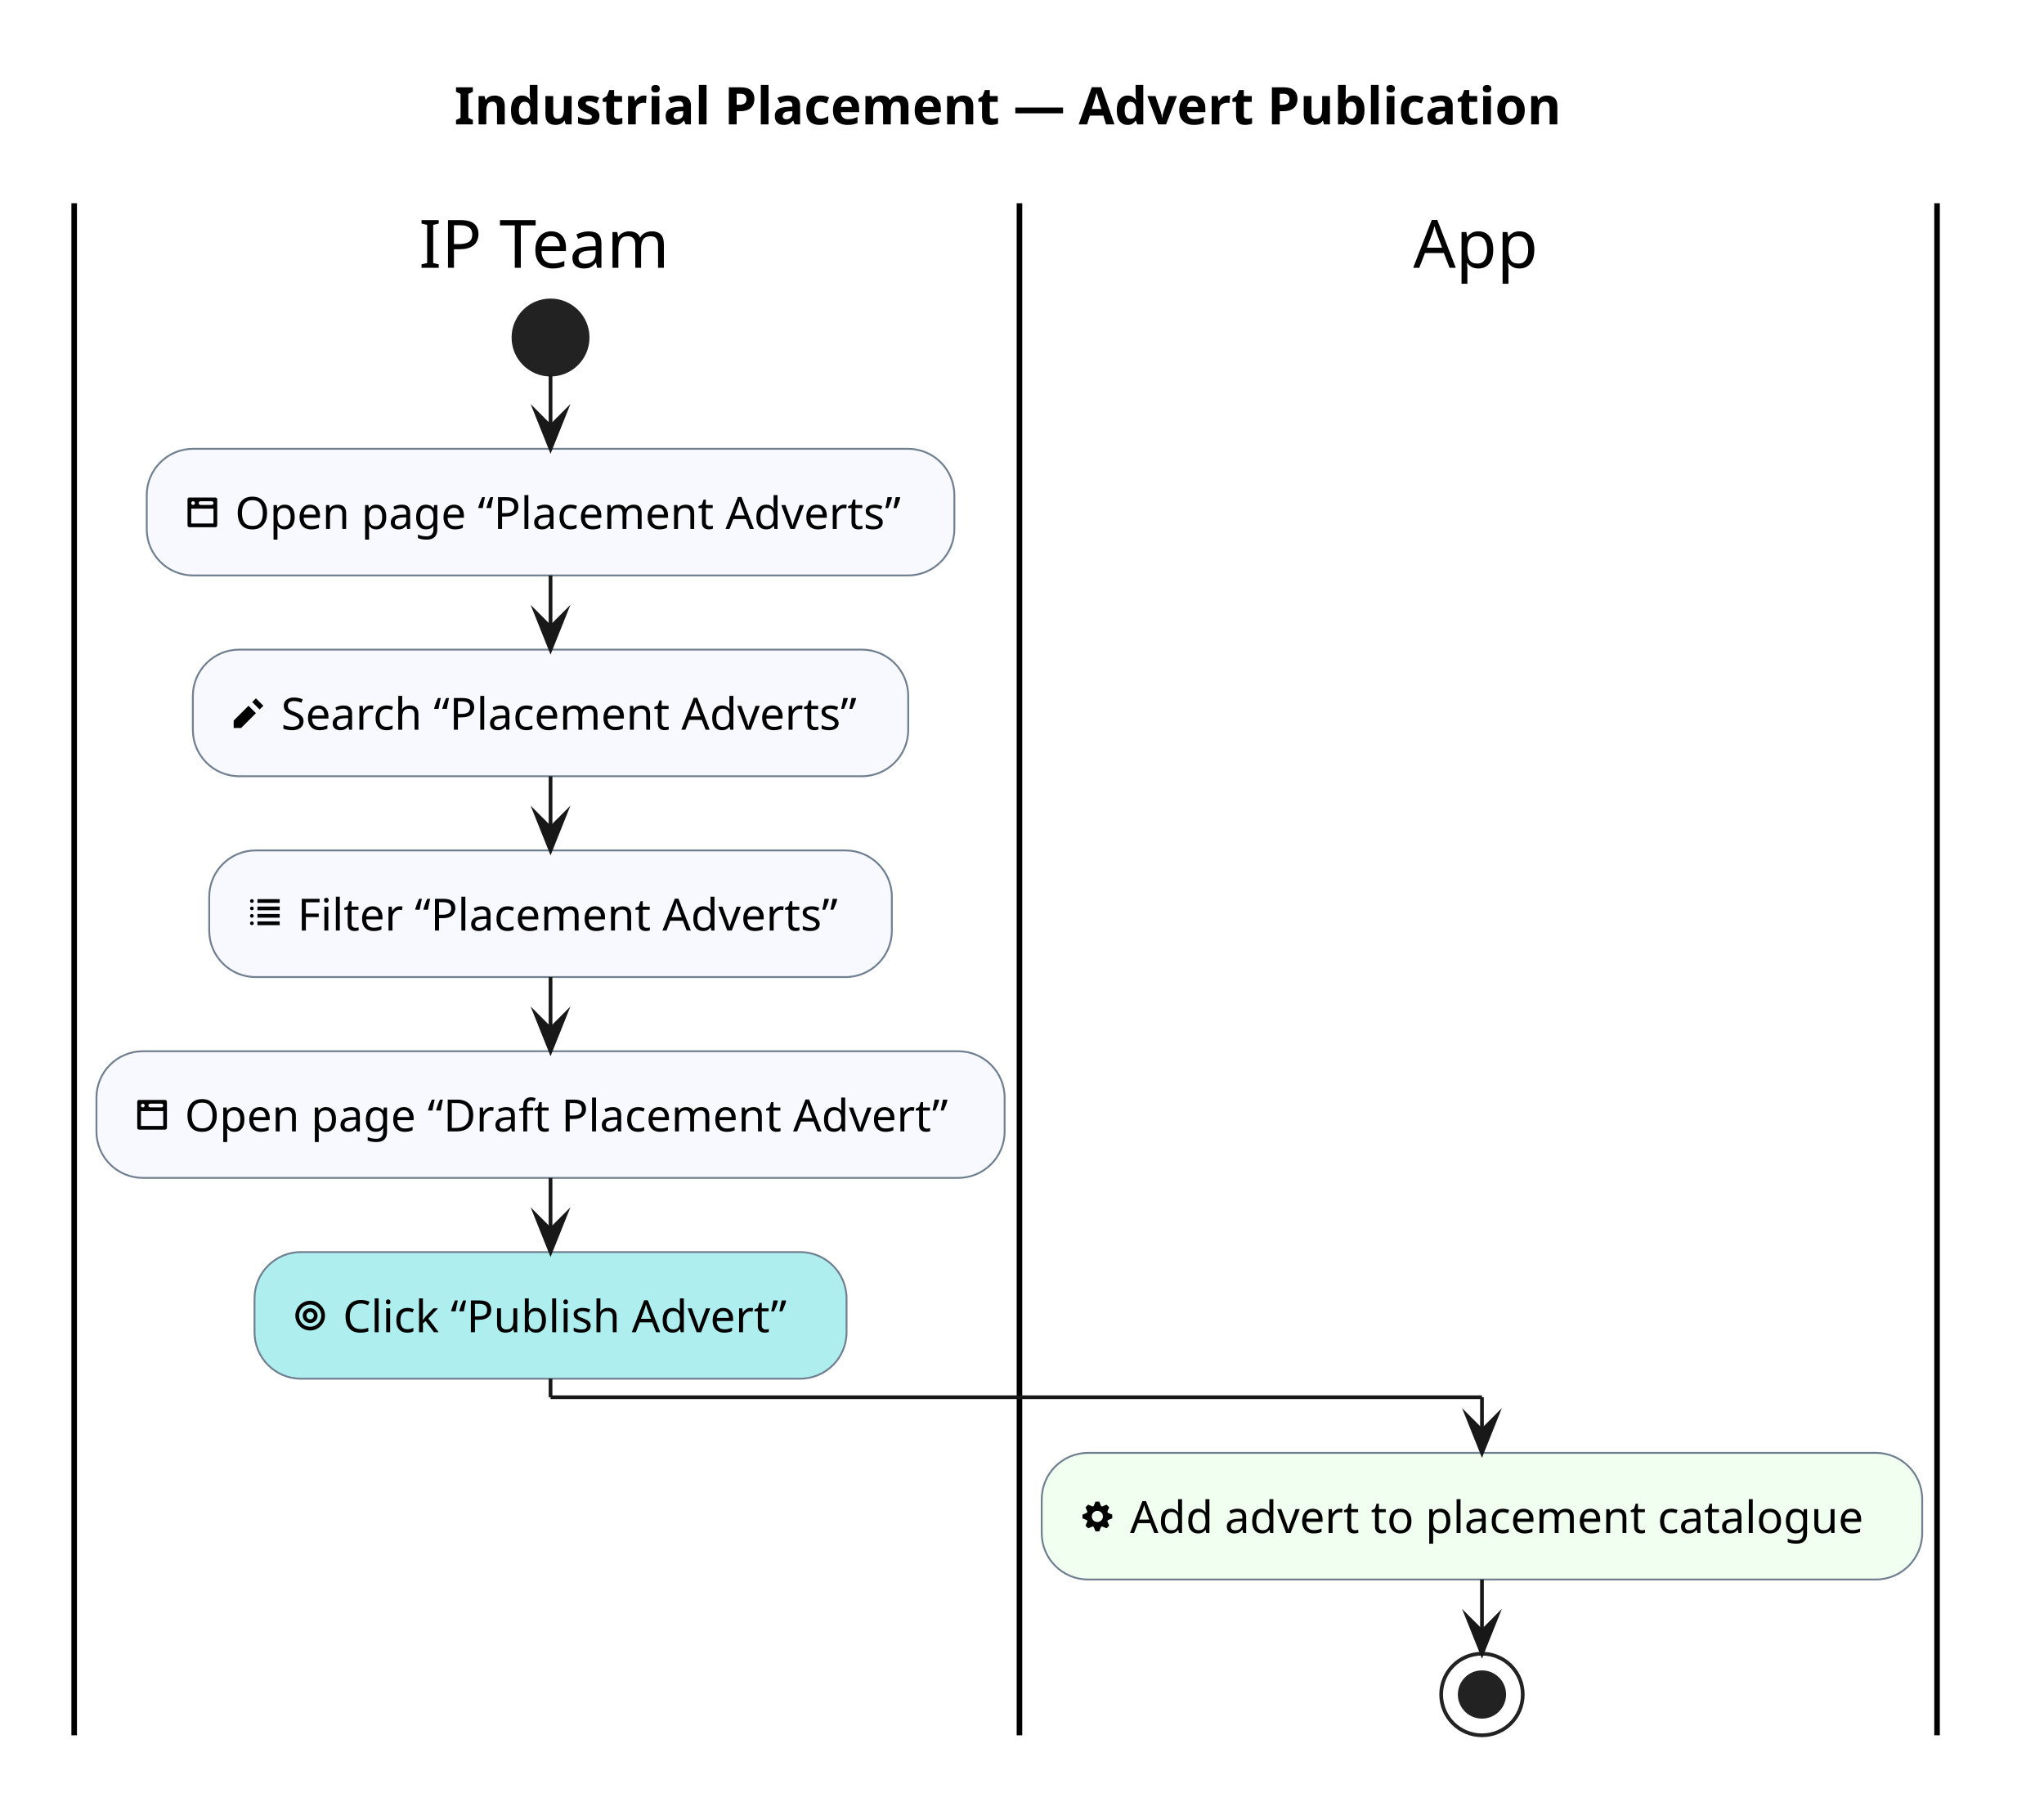
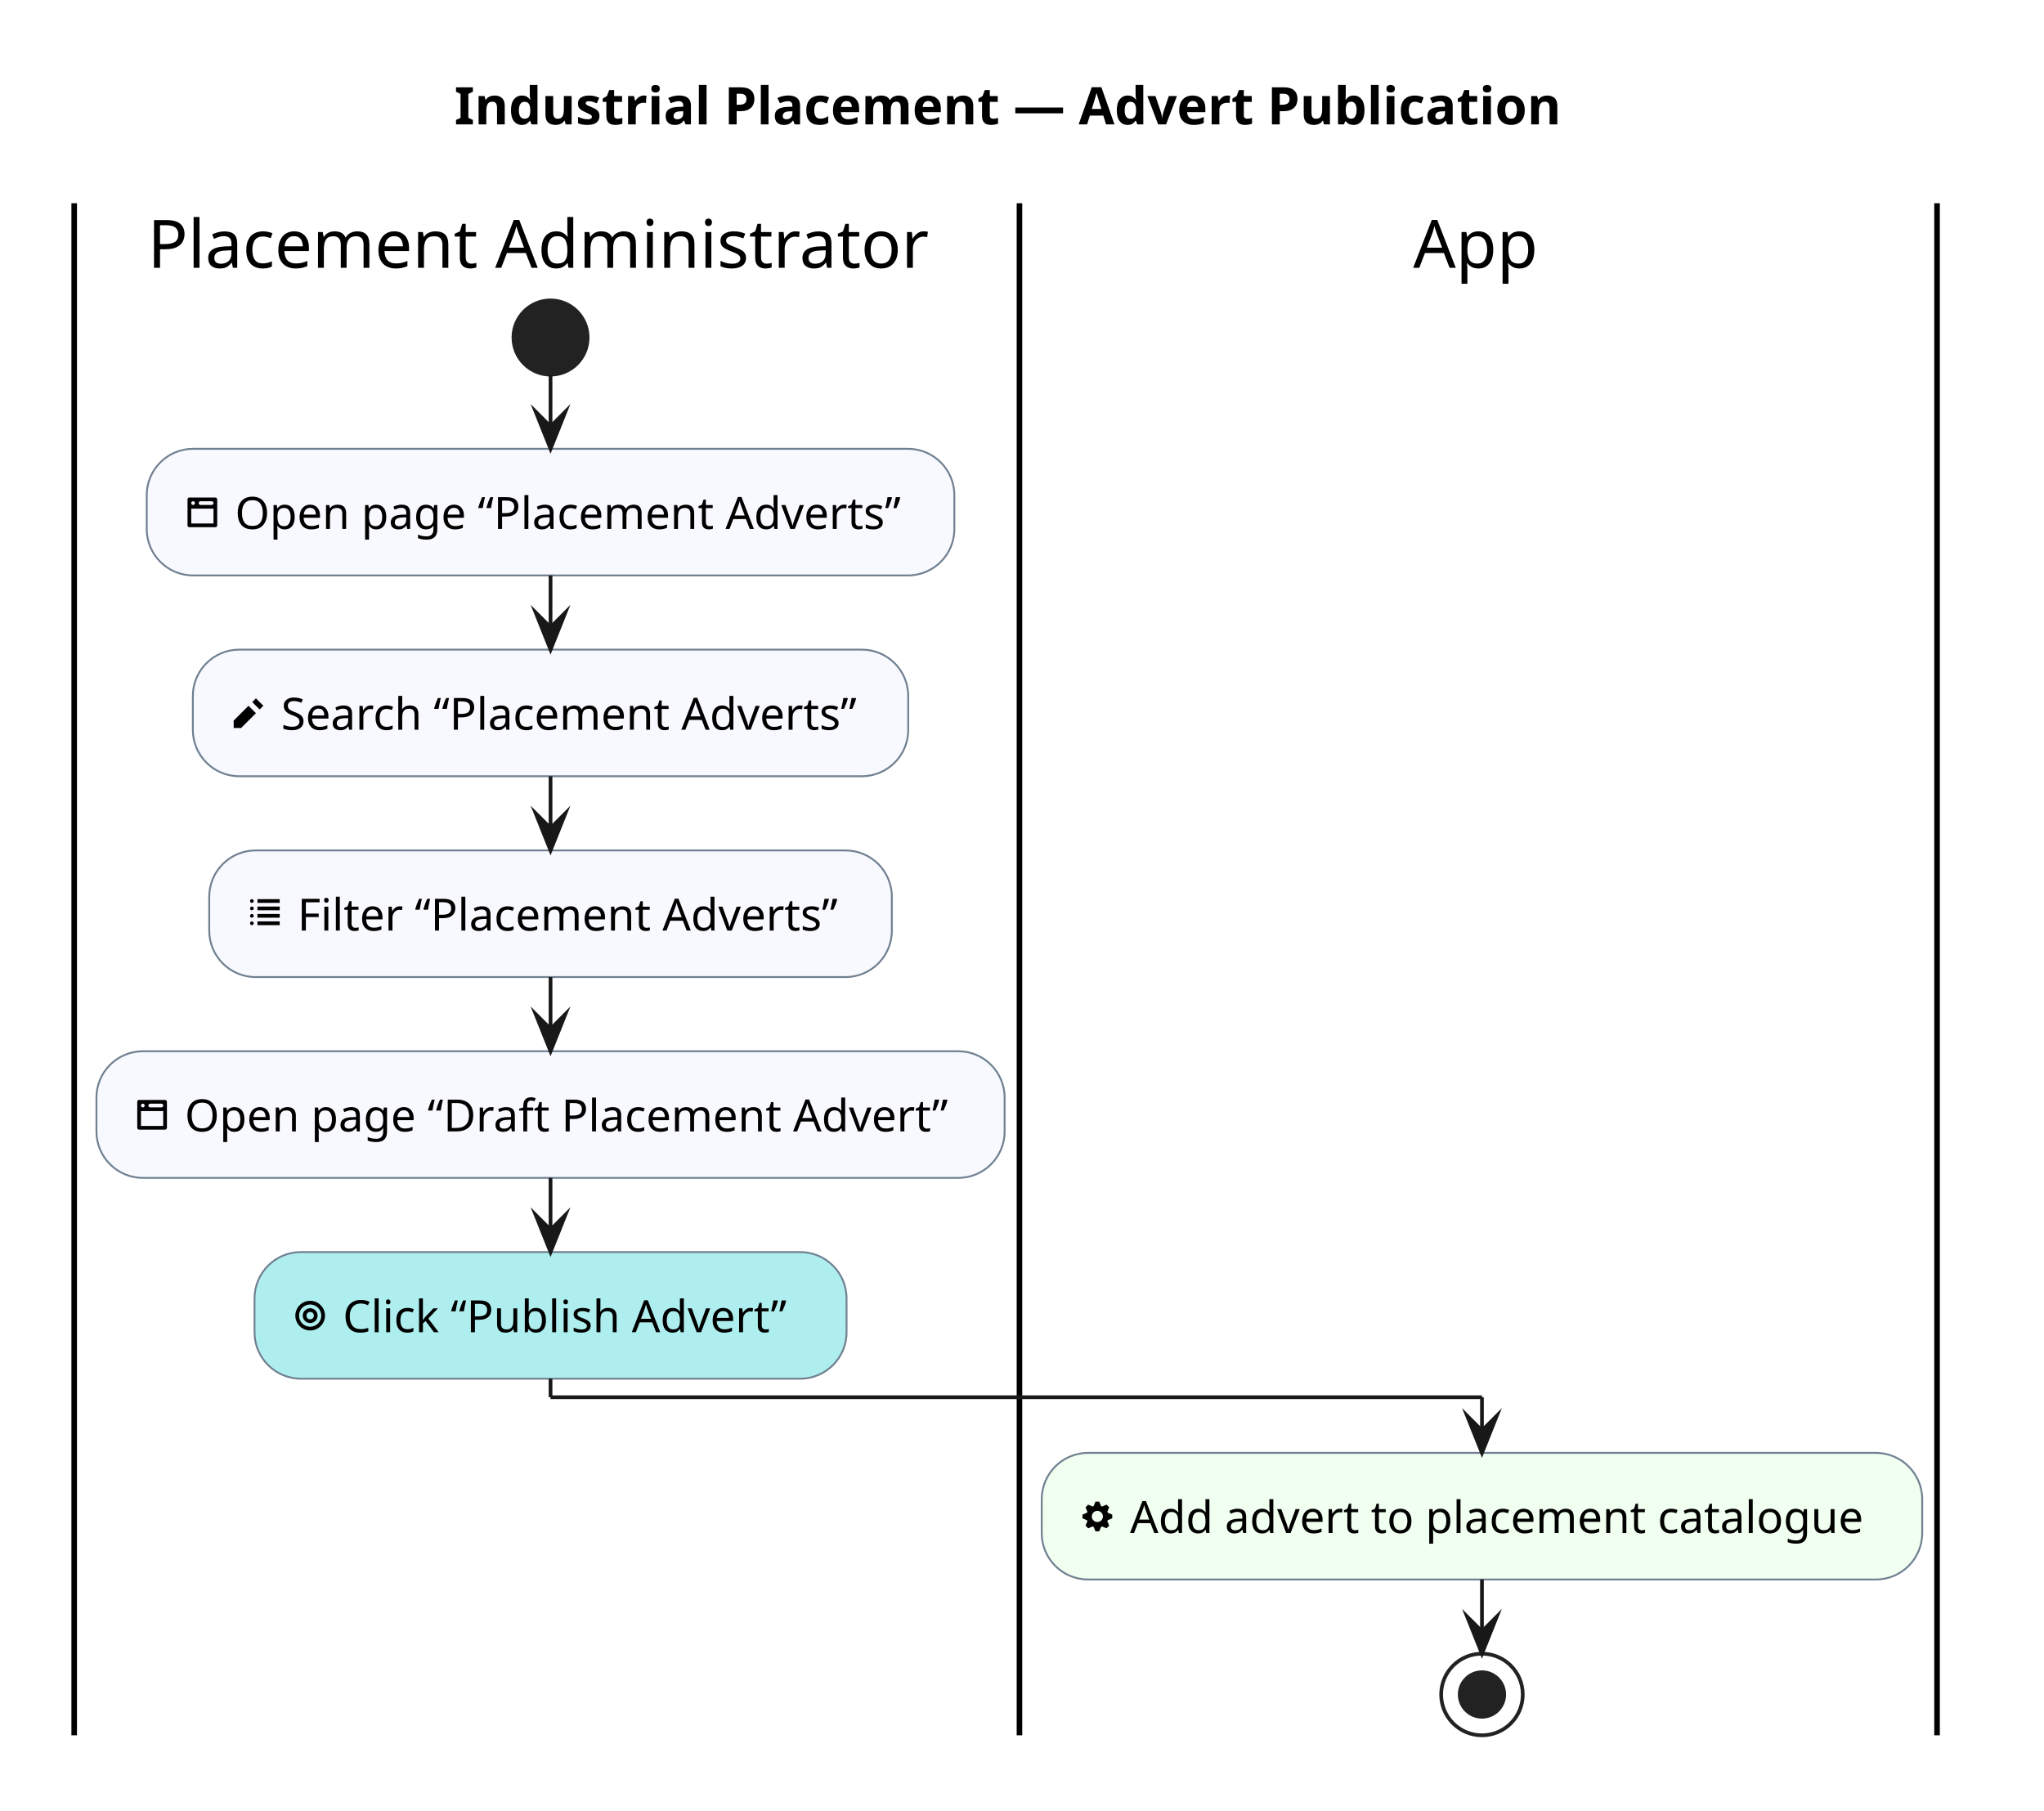
<svg xmlns="http://www.w3.org/2000/svg" contentStyleType="text/css" data-diagram-type="ACTIVITY" height="488px" preserveAspectRatio="none" style="width:551px;height:488px;background:#FFFFFF;" version="1.1" viewBox="0 0 551 488" width="551px" zoomAndPan="magnify">
  <defs />
  <g>
    <g class="title" data-source-line="2">
      <text fill="#000000" font-family="sans-serif" font-size="14" font-weight="700" lengthAdjust="spacing" textLength="304.062" x="122.477" y="33.535">Industrial Placement — Advert Publication</text>
    </g>
    <rect fill="none" height="21.199" style="stroke:none;stroke-width:1;" width="504.016" x="20" y="54.785" />
    <ellipse cx="148.408" cy="90.984" fill="#222222" rx="10" ry="10" style="stroke:#222222;stroke-width:1;" />
    <rect fill="#F8F8FF" height="34.133" rx="12.5" ry="12.5" style="stroke:#708090;stroke-width:0.5;" width="217.711" x="39.553" y="120.984" />
    <path d="M50.893,134.117 A0.5,0.5 0 0 0 50.553,134.617 L50.553,141.617 A0.5,0.5 0 0 0 51.053,142.117 L58.053,142.117 A0.5,0.5 0 0 0 58.553,141.617 L58.553,134.617 A0.5,0.5 0 0 0 58.053,134.117 L51.053,134.117 A0.5,0.5 0 0 0 50.963,134.117 A0.5,0.5 0 0 0 50.903,134.117 M52.053,135.117 C52.333,135.117 52.553,135.337 52.553,135.617 C52.553,135.897 52.333,136.117 52.053,136.117 C51.773,136.117 51.553,135.897 51.553,135.617 C51.553,135.337 51.773,135.117 52.053,135.117 M54.053,135.117 L57.053,135.117 C57.333,135.117 57.553,135.337 57.553,135.617 C57.553,135.897 57.333,136.117 57.053,136.117 L54.053,136.117 C53.773,136.117 53.553,135.897 53.553,135.617 C53.553,135.337 53.773,135.117 54.053,135.117 M51.553,137.117 L57.553,137.117 L57.553,141.117 L51.553,141.117 L51.553,137.117" fill="#000000" />
    <text fill="#000000" font-family="sans-serif" font-size="12" lengthAdjust="spacing" textLength="183.914" x="63.35" y="142.586">Open page “Placement Adverts”</text>
    <rect fill="#F8F8FF" height="34.133" rx="12.5" ry="12.5" style="stroke:#708090;stroke-width:0.5;" width="192.838" x="51.989" y="175.117" />
    <path d="M68.989,188.25 L67.989,189.25 L69.989,191.25 L70.989,190.25 L68.989,188.25 M66.989,190.25 L62.989,194.25 L62.989,196.25 L64.989,196.25 L68.989,192.25 L66.989,190.25" fill="#000000" />
    <text fill="#000000" font-family="sans-serif" font-size="12" lengthAdjust="spacing" textLength="159.041" x="75.786" y="196.719">Search “Placement Adverts”</text>
    <rect fill="#F8F8FF" height="34.133" rx="12.5" ry="12.5" style="stroke:#708090;stroke-width:0.5;" width="184.014" x="56.401" y="229.25" />
    <path d="M67.901,242.383 C67.621,242.383 67.401,242.603 67.401,242.883 C67.401,243.163 67.621,243.383 67.901,243.383 C68.181,243.383 68.401,243.163 68.401,242.883 C68.401,242.603 68.181,242.383 67.901,242.383 M69.401,242.383 L69.401,243.383 L75.401,243.383 L75.401,242.383 L69.401,242.383 M67.901,244.383 C67.621,244.383 67.401,244.603 67.401,244.883 C67.401,245.163 67.621,245.383 67.901,245.383 C68.181,245.383 68.401,245.163 68.401,244.883 C68.401,244.603 68.181,244.383 67.901,244.383 M69.401,244.383 L69.401,245.383 L75.401,245.383 L75.401,244.383 L69.401,244.383 M67.901,246.383 C67.621,246.383 67.401,246.603 67.401,246.883 C67.401,247.163 67.621,247.383 67.901,247.383 C68.181,247.383 68.401,247.163 68.401,246.883 C68.401,246.603 68.181,246.383 67.901,246.383 M69.401,246.383 L69.401,247.383 L75.401,247.383 L75.401,246.383 L69.401,246.383 M67.901,248.383 C67.621,248.383 67.401,248.603 67.401,248.883 C67.401,249.163 67.621,249.383 67.901,249.383 C68.181,249.383 68.401,249.163 68.401,248.883 C68.401,248.603 68.181,248.383 67.901,248.383 M69.401,248.383 L69.401,249.383 L75.401,249.383 L75.401,248.383 L69.401,248.383" fill="#000000" />
    <text fill="#000000" font-family="sans-serif" font-size="12" lengthAdjust="spacing" textLength="150.217" x="80.198" y="250.852">Filter “Placement Adverts”</text>
    <rect fill="#F8F8FF" height="34.133" rx="12.5" ry="12.5" style="stroke:#708090;stroke-width:0.5;" width="244.816" x="26" y="283.383" />
    <path d="M37.34,296.516 A0.5,0.5 0 0 0 37,297.016 L37,304.016 A0.5,0.5 0 0 0 37.5,304.516 L44.5,304.516 A0.5,0.5 0 0 0 45,304.016 L45,297.016 A0.5,0.5 0 0 0 44.5,296.516 L37.5,296.516 A0.5,0.5 0 0 0 37.41,296.516 A0.5,0.5 0 0 0 37.35,296.516 M38.5,297.516 C38.78,297.516 39,297.736 39,298.016 C39,298.296 38.78,298.516 38.5,298.516 C38.22,298.516 38,298.296 38,298.016 C38,297.736 38.22,297.516 38.5,297.516 M40.5,297.516 L43.5,297.516 C43.78,297.516 44,297.736 44,298.016 C44,298.296 43.78,298.516 43.5,298.516 L40.5,298.516 C40.22,298.516 40,298.296 40,298.016 C40,297.736 40.22,297.516 40.5,297.516 M38,299.516 L44,299.516 L44,303.516 L38,303.516 L38,299.516" fill="#000000" />
    <text fill="#000000" font-family="sans-serif" font-size="12" lengthAdjust="spacing" textLength="211.019" x="49.797" y="304.984">Open page “Draft Placement Advert”</text>
    <rect fill="#AFEEEE" height="34.133" rx="12.5" ry="12.5" style="stroke:#708090;stroke-width:0.5;" width="159.592" x="68.612" y="337.516" />
    <path d="M83.612,350.648 C81.412,350.648 79.612,352.448 79.612,354.648 C79.612,356.848 81.412,358.648 83.612,358.648 C85.812,358.648 87.612,356.848 87.612,354.648 C87.612,352.448 85.812,350.648 83.612,350.648 M83.612,351.648 C85.272,351.648 86.612,352.988 86.612,354.648 C86.612,356.308 85.272,357.648 83.612,357.648 C81.952,357.648 80.612,356.308 80.612,354.648 C80.612,352.988 81.952,351.648 83.612,351.648 M83.612,352.648 C82.512,352.648 81.612,353.548 81.612,354.648 C81.612,355.748 82.512,356.648 83.612,356.648 C84.712,356.648 85.612,355.748 85.612,354.648 C85.612,353.548 84.712,352.648 83.612,352.648 M83.612,353.648 C84.172,353.648 84.612,354.088 84.612,354.648 C84.612,355.208 84.172,355.648 83.612,355.648 C83.052,355.648 82.612,355.208 82.612,354.648 C82.612,354.088 83.052,353.648 83.612,353.648" fill="#000000" />
    <text fill="#000000" font-family="sans-serif" font-size="12" lengthAdjust="spacing" textLength="125.795" x="92.409" y="359.117">Click “Publish Advert”</text>
    <line style="stroke:#000000;stroke-width:1.5;" x1="20" x2="20" y1="54.785" y2="467.781" />
    <rect fill="#F0FFF0" height="34.133" rx="12.5" ry="12.5" style="stroke:#708090;stroke-width:0.5;" width="237.352" x="280.816" y="391.648" />
    <path d="M295.316,404.781 L294.816,405.971 C294.716,406.001 294.626,406.051 294.536,406.101 L293.346,405.601 L292.626,406.321 L293.126,407.511 C293.076,407.611 293.036,407.691 292.996,407.791 L291.806,408.291 L291.806,409.291 L292.996,409.791 C293.036,409.891 293.076,409.971 293.126,410.071 L292.626,411.261 L293.346,411.981 L294.536,411.481 C294.626,411.521 294.716,411.571 294.816,411.611 L295.316,412.801 L296.316,412.801 L296.816,411.611 C296.906,411.571 297.006,411.531 297.096,411.481 L298.286,411.981 L299.006,411.261 L298.506,410.071 C298.546,409.981 298.596,409.881 298.636,409.791 L299.826,409.291 L299.826,408.291 L298.636,407.791 C298.606,407.701 298.556,407.601 298.506,407.511 L299.006,406.321 L298.286,405.601 L297.096,406.101 C297.006,406.061 296.906,406.011 296.816,405.971 L296.316,404.781 L295.316,404.781 M295.816,407.281 C296.646,407.281 297.316,407.951 297.316,408.781 C297.316,409.611 296.646,410.281 295.816,410.281 C294.986,410.281 294.316,409.611 294.316,408.781 C294.316,407.951 294.986,407.281 295.816,407.281" fill="#000000" />
    <text fill="#000000" font-family="sans-serif" font-size="12" lengthAdjust="spacing" textLength="203.555" x="304.613" y="413.25">Add advert to placement catalogue</text>
    <ellipse cx="399.492" cy="456.781" fill="none" rx="11" ry="11" style="stroke:#222222;stroke-width:1;" />
    <ellipse cx="399.492" cy="456.781" fill="#222222" rx="6" ry="6" style="stroke:#222222;stroke-width:1;" />
    <line style="stroke:#000000;stroke-width:1.5;" x1="274.816" x2="274.816" y1="54.785" y2="467.781" />
    <line style="stroke:#000000;stroke-width:1.5;" x1="522.168" x2="522.168" y1="54.785" y2="467.781" />
    <line style="stroke:#181818;stroke-width:1;" x1="148.408" x2="148.408" y1="100.984" y2="120.984" />
    <polygon fill="#181818" points="144.408,110.984,148.408,120.984,152.408,110.984,148.408,114.984" style="stroke:#181818;stroke-width:1;stroke-linejoin:miter;stroke-miterlimit:10;" />
    <line style="stroke:#181818;stroke-width:1;" x1="148.408" x2="148.408" y1="155.117" y2="175.117" />
    <polygon fill="#181818" points="144.408,165.117,148.408,175.117,152.408,165.117,148.408,169.117" style="stroke:#181818;stroke-width:1;stroke-linejoin:miter;stroke-miterlimit:10;" />
    <line style="stroke:#181818;stroke-width:1;" x1="148.408" x2="148.408" y1="209.25" y2="229.25" />
    <polygon fill="#181818" points="144.408,219.25,148.408,229.25,152.408,219.25,148.408,223.25" style="stroke:#181818;stroke-width:1;stroke-linejoin:miter;stroke-miterlimit:10;" />
    <line style="stroke:#181818;stroke-width:1;" x1="148.408" x2="148.408" y1="263.383" y2="283.383" />
    <polygon fill="#181818" points="144.408,273.383,148.408,283.383,152.408,273.383,148.408,277.383" style="stroke:#181818;stroke-width:1;stroke-linejoin:miter;stroke-miterlimit:10;" />
    <line style="stroke:#181818;stroke-width:1;" x1="148.408" x2="148.408" y1="317.516" y2="337.516" />
    <polygon fill="#181818" points="144.408,327.516,148.408,337.516,152.408,327.516,148.408,331.516" style="stroke:#181818;stroke-width:1;stroke-linejoin:miter;stroke-miterlimit:10;" />
    <line style="stroke:#181818;stroke-width:1;" x1="399.492" x2="399.492" y1="425.781" y2="445.781" />
    <polygon fill="#181818" points="395.492,435.781,399.492,445.781,403.492,435.781,399.492,439.781" style="stroke:#181818;stroke-width:1;stroke-linejoin:miter;stroke-miterlimit:10;" />
    <line style="stroke:#181818;stroke-width:1;" x1="148.408" x2="148.408" y1="371.648" y2="376.648" />
    <line style="stroke:#181818;stroke-width:1;" x1="148.408" x2="399.492" y1="376.648" y2="376.648" />
    <line style="stroke:#181818;stroke-width:1;" x1="399.492" x2="399.492" y1="376.648" y2="391.648" />
    <polygon fill="#181818" points="395.492,381.648,399.492,391.648,403.492,381.648,399.492,385.648" style="stroke:#181818;stroke-width:1;stroke-linejoin:miter;stroke-miterlimit:10;" />
-     <text fill="#000000" font-family="sans-serif" font-size="18" lengthAdjust="spacing" textLength="68.985" x="112.915" y="72.188">IP Team</text>
+     <text fill="#000000" font-family="sans-serif" font-size="18" lengthAdjust="spacing" textLength="215.27" x="39.773" y="72.188">Placement Administrator</text>
    <text fill="#000000" font-family="sans-serif" font-size="18" lengthAdjust="spacing" textLength="35.077" x="380.954" y="72.188">App</text>
  </g>
</svg>
